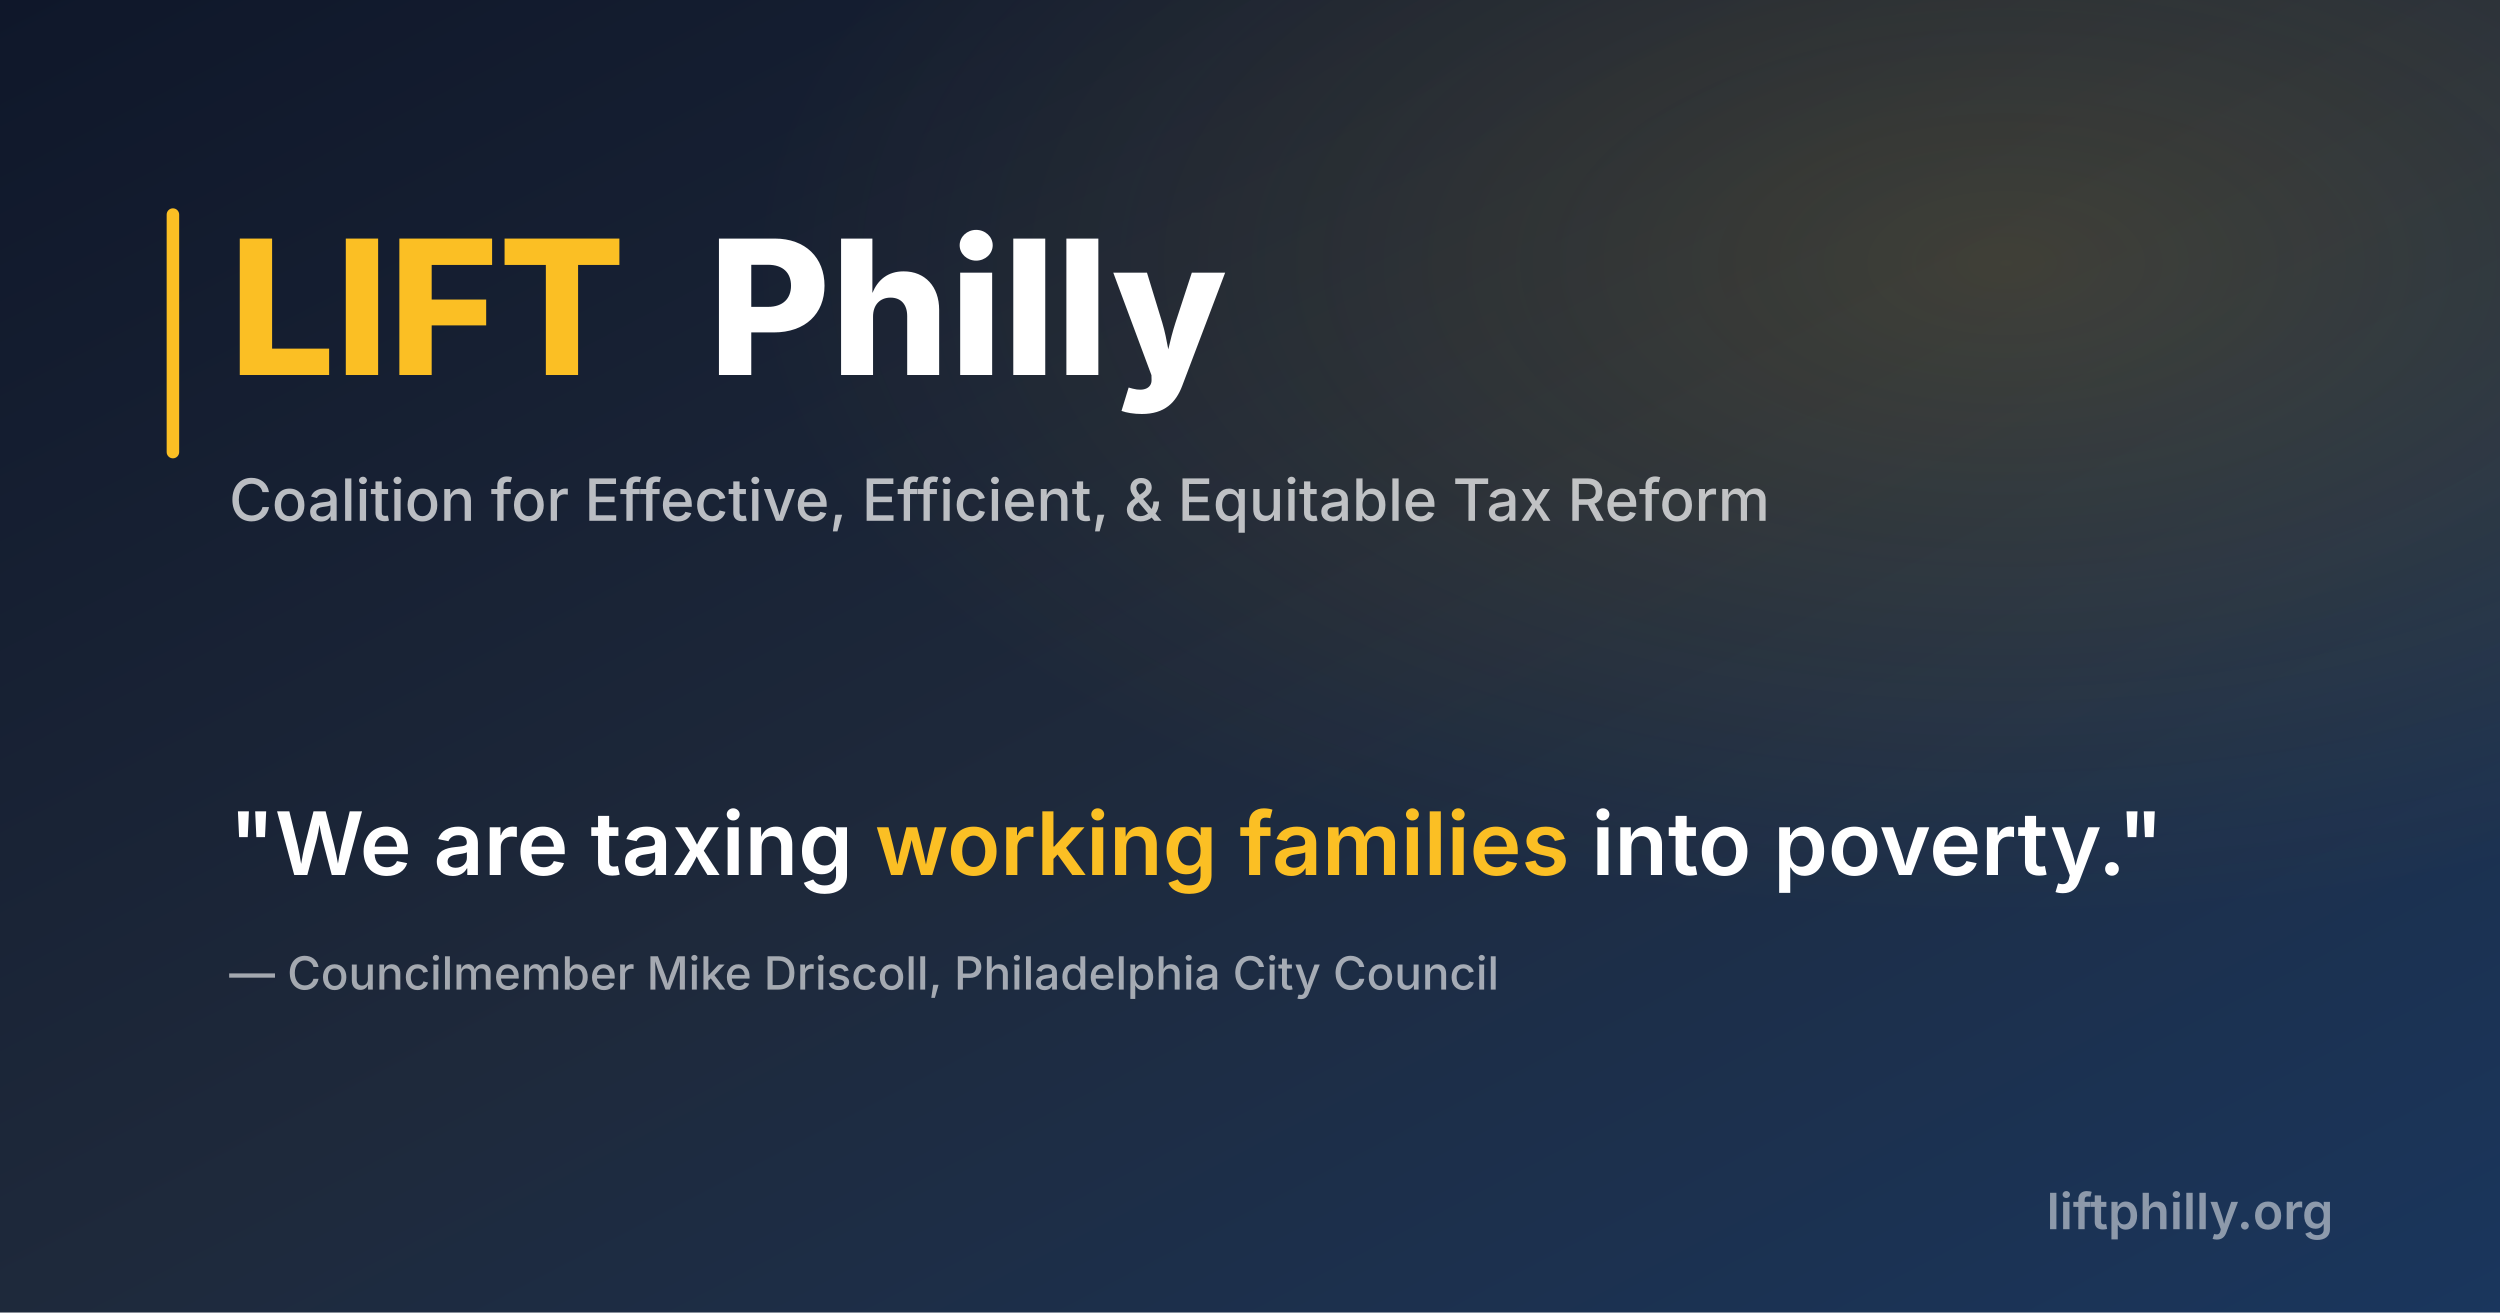
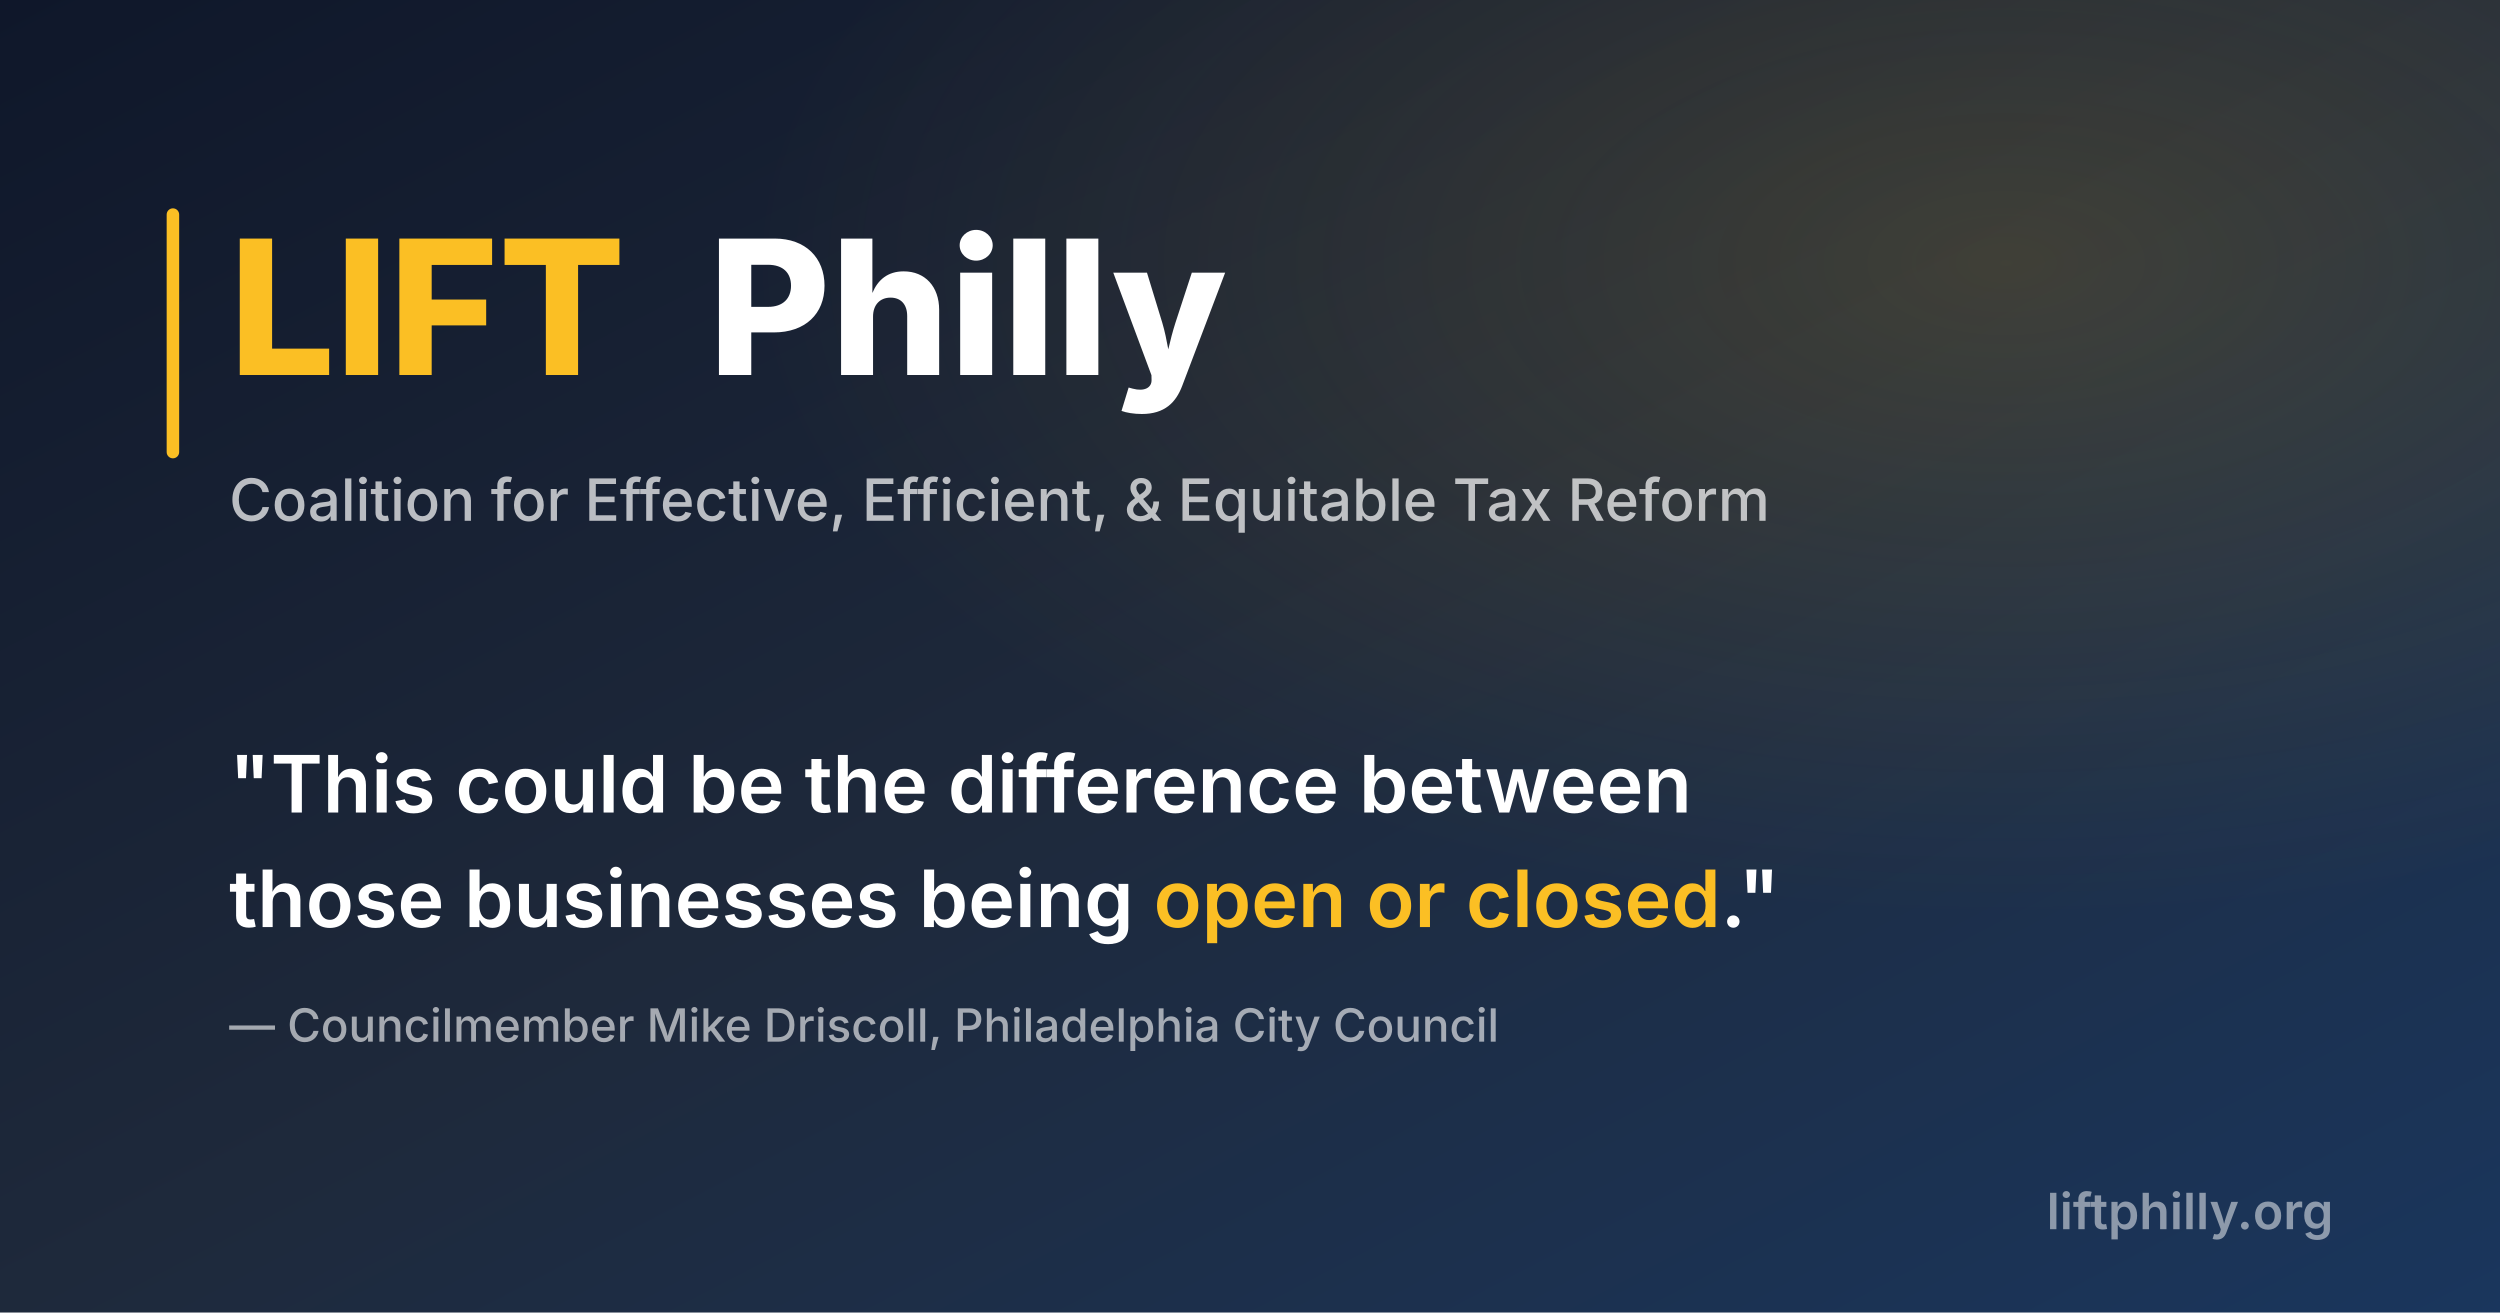
<svg xmlns="http://www.w3.org/2000/svg" width="1200" height="630">
  <defs>
    <linearGradient id="bg" x1="0%" y1="0%" x2="100%" y2="100%">
      <stop offset="0%" style="stop-color:#0f172a" />
      <stop offset="50%" style="stop-color:#1e293b" />
      <stop offset="100%" style="stop-color:#1a365d" />
    </linearGradient>
    <radialGradient id="glow" cx="80%" cy="20%" r="50%">
      <stop offset="0%" style="stop-color:rgba(251,191,36,0.15)" />
      <stop offset="100%" style="stop-color:rgba(251,191,36,0)" />
    </radialGradient>
  </defs>
  <rect width="1200" height="630" fill="url(#bg)" />
  <rect width="1200" height="630" fill="url(#glow)" />
  <rect x="80" y="100" width="6" height="120" fill="#fbbf24" rx="3" />
  <text x="110" y="180" font-family="Inter, -apple-system, BlinkMacSystemFont, sans-serif" font-size="90" font-weight="800" fill="#fbbf24">LIFT</text>
  <text x="340" y="180" font-family="Inter, -apple-system, BlinkMacSystemFont, sans-serif" font-size="90" font-weight="800" fill="#ffffff">Philly</text>
  <text x="110" y="250" font-family="Inter, -apple-system, BlinkMacSystemFont, sans-serif" font-size="28" font-weight="500" fill="rgba(255,255,255,0.7)">Coalition for Effective, Efficient, &amp; Equitable Tax Reform</text>
-   <text x="110" y="420" font-family="Inter, -apple-system, BlinkMacSystemFont, sans-serif" font-size="42" font-weight="600" fill="#ffffff">"We are taxing <tspan fill="#fbbf24">working families</tspan> into poverty."</text>
-   <text x="110" y="475" font-family="Inter, -apple-system, BlinkMacSystemFont, sans-serif" font-size="22" font-weight="500" fill="rgba(255,255,255,0.6)">— Councilmember Mike Driscoll, Philadelphia City Council</text>
+   <text x="110" y="390" font-family="Inter, -apple-system, BlinkMacSystemFont, sans-serif" font-size="38" font-weight="600" fill="#ffffff">"This could be the difference between</text>
+   <text x="110" y="445" font-family="Inter, -apple-system, BlinkMacSystemFont, sans-serif" font-size="38" font-weight="600" fill="#ffffff">those businesses being <tspan fill="#fbbf24">open or closed</tspan>."</text>
+   <text x="110" y="500" font-family="Inter, -apple-system, BlinkMacSystemFont, sans-serif" font-size="22" font-weight="500" fill="rgba(255,255,255,0.6)">— Councilmember Mike Driscoll, Philadelphia City Council</text>
  <text x="1120" y="590" font-family="Inter, -apple-system, BlinkMacSystemFont, sans-serif" font-size="24" font-weight="600" fill="rgba(255,255,255,0.5)" text-anchor="end">liftphilly.org</text>
</svg>
